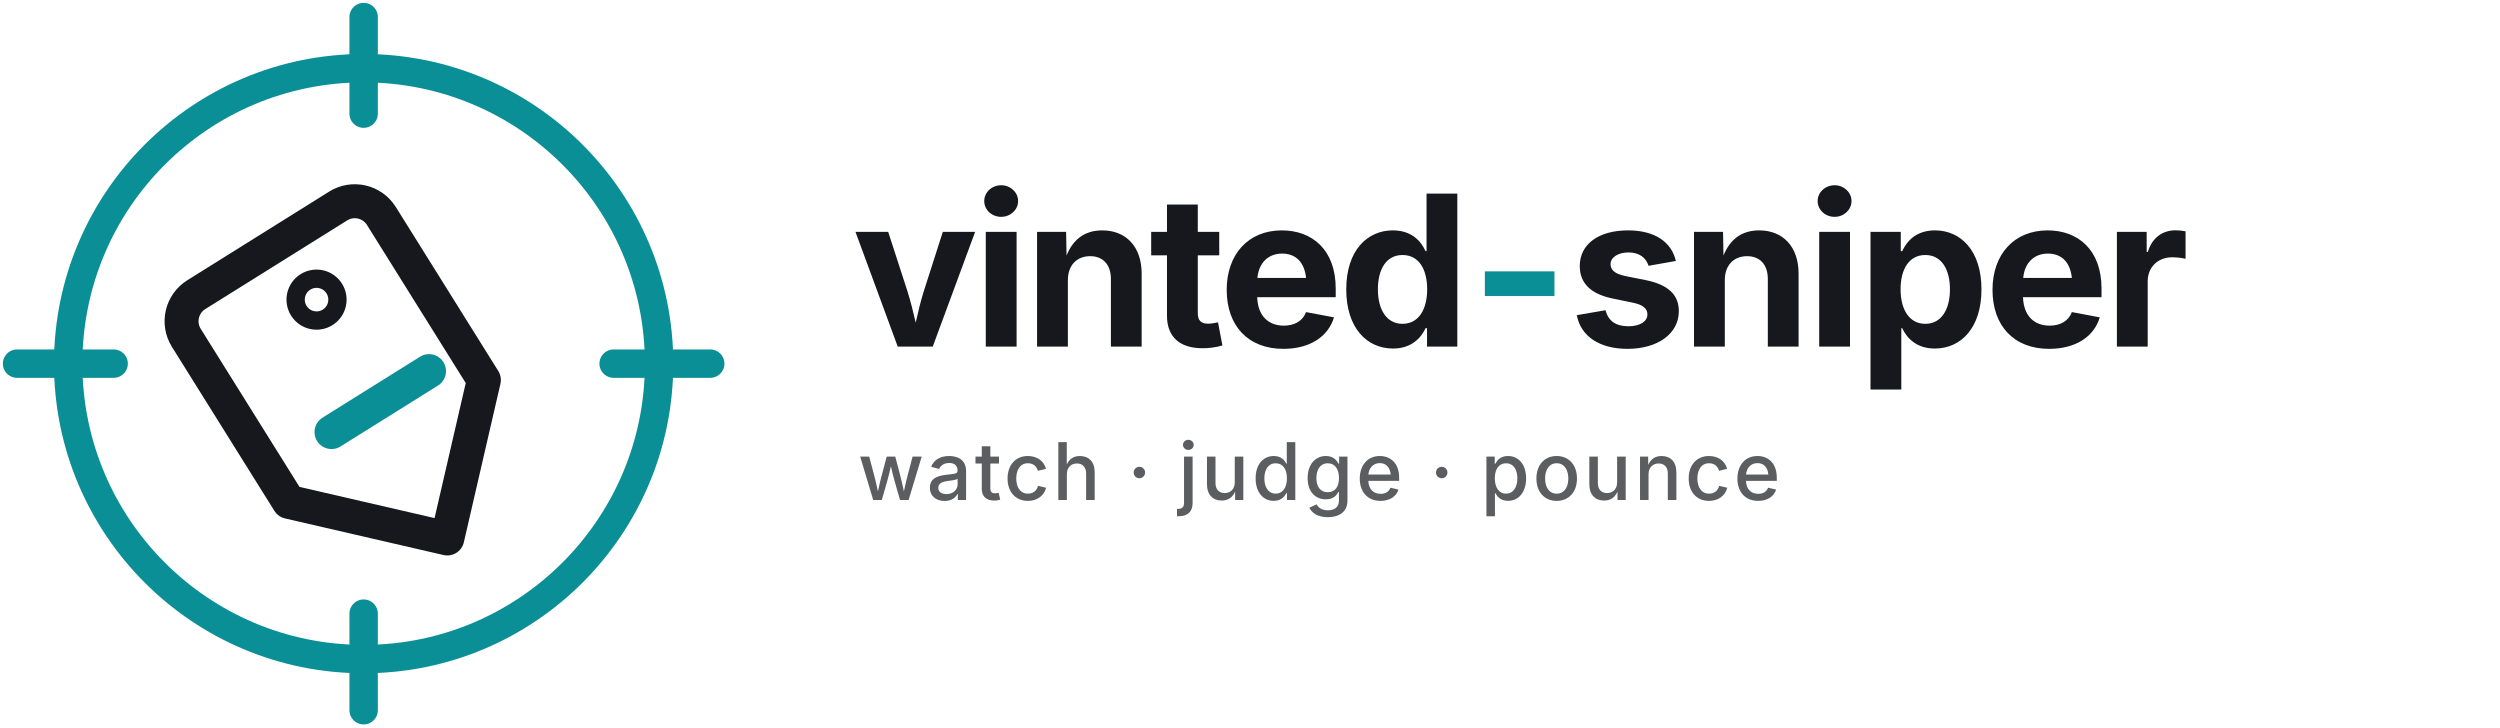
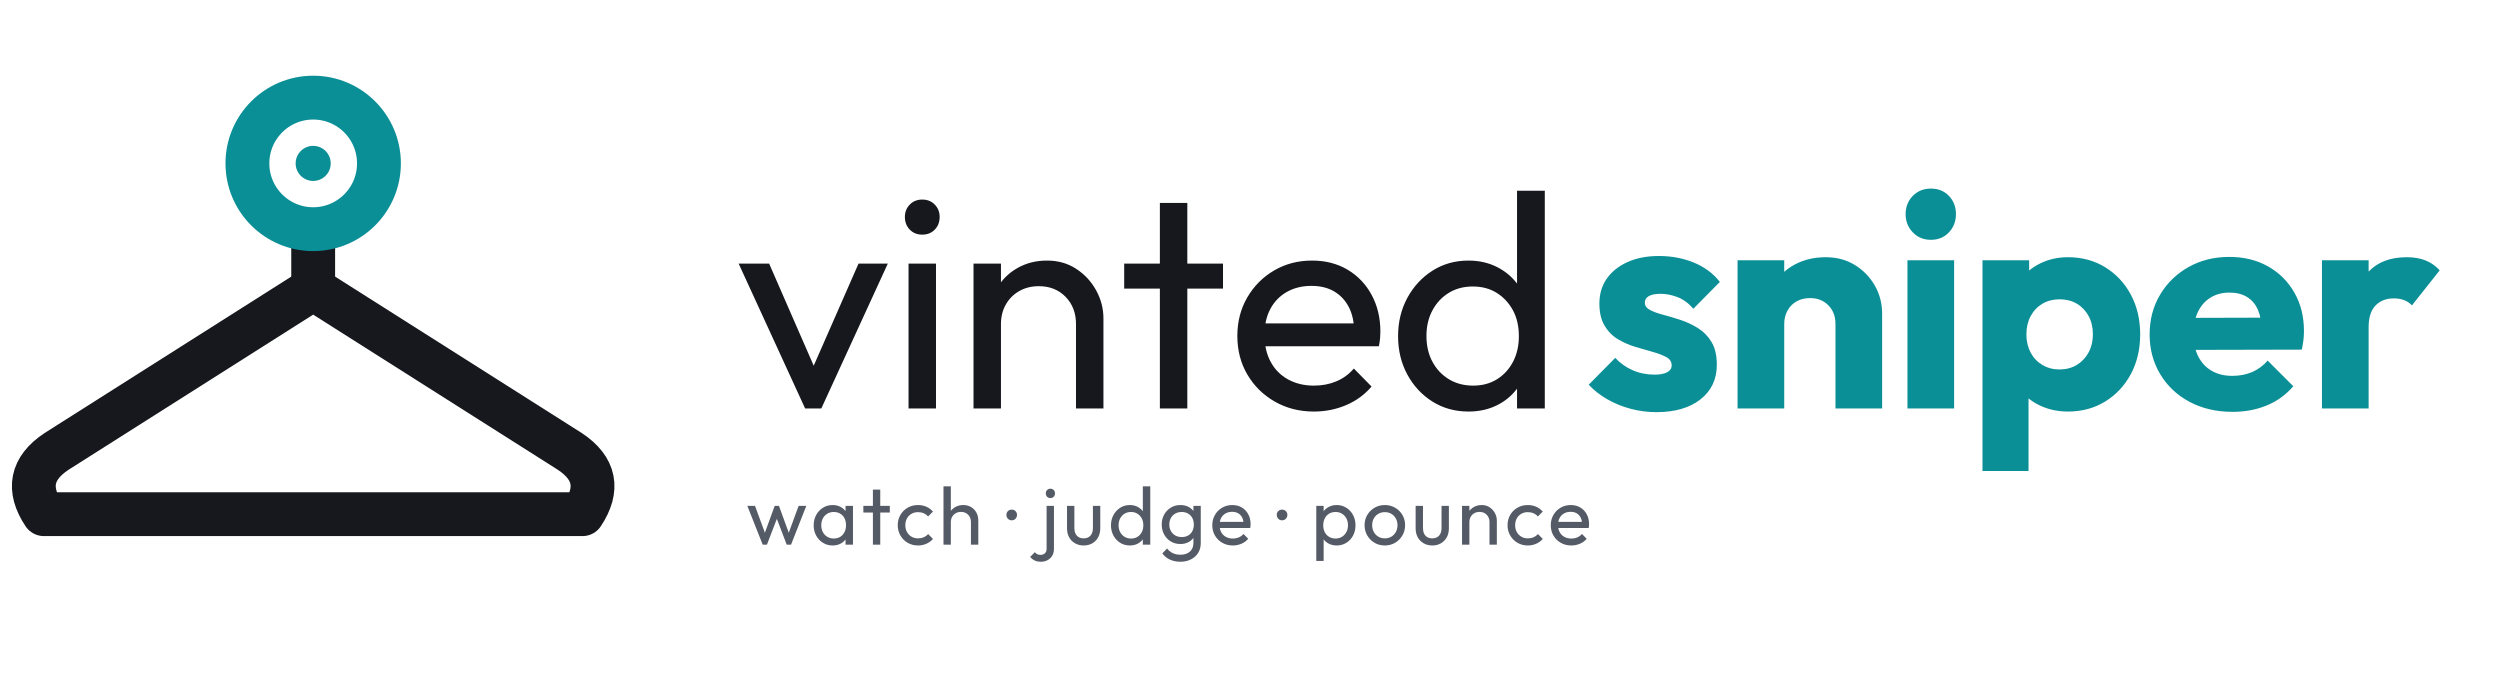
- <svg xmlns="http://www.w3.org/2000/svg" viewBox="0 0 880 256" width="880" height="256" role="img" aria-label="vinted-sniper">
-   <circle cx="128" cy="128" r="104" fill="none" stroke="#0B8F97" stroke-width="10" />
-   <g stroke="#0B8F97" stroke-width="10" stroke-linecap="round">
-     <path d="M128 6 v34" />
-     <path d="M128 216 v34" />
-     <path d="M6 128 h34" />
-     <path d="M216 128 h34" />
+ <svg xmlns="http://www.w3.org/2000/svg" viewBox="0 0 918 256" width="918" height="256" role="img" aria-label="vinted-sniper — watch · judge · pounce">
+   <g transform="translate(0 14) scale(2.3)" fill="none" stroke-linecap="round" stroke-linejoin="round">
+     <path d="M50 40 L9 66 Q3 70 7 76 L93 76 Q97 70 91 66 Z" stroke="#16181D" stroke-width="7" />
+     <path d="M50 40 V31" stroke="#16181D" stroke-width="7" />
+     <circle cx="50" cy="20" r="10.5" stroke="#0B8F97" stroke-width="7" />
+     <circle cx="50" cy="20" r="2.8" fill="#0B8F97" stroke="none" />
  </g>
-   <g transform="translate(128 132) rotate(-32) scale(.92)">
-     <path d="M-38 -60 h64 a12 12 0 0 1 12 12 v74 l-44 44 l-44 -44 v-74 a12 12 0 0 1 12 -12z" fill="none" stroke="#16181D" stroke-width="13" stroke-linejoin="round" />
-     <circle cx="0" cy="-34" r="8" fill="none" stroke="#16181D" stroke-width="7" />
-     <path d="M-22 12 h44" stroke="#0B8F97" stroke-width="13" stroke-linecap="round" />
-   </g>
-   <g transform="translate(300 0)" font-family="ui-sans-serif, system-ui, -apple-system, 'Segoe UI', Inter, sans-serif">
-     <text x="0" y="122" font-size="74" font-weight="700" fill="#16181D" letter-spacing="-2">vinted<tspan fill="#0B8F97">-</tspan>sniper</text>
-     <text x="2" y="176" font-size="28" font-weight="500" fill="#16181D" opacity=".7" letter-spacing="1">watch · judge · pounce</text>
-   </g>
+   <path d="M295.648 150.0 271.232 96.8H282.432L302.032 141.712H295.536L315.248 96.8H326.0L301.584 150.0ZM333.616 150.0V96.8H343.696V150.0ZM338.656 86.16Q335.856 86.16 334.064 84.312Q332.272 82.464 332.272 79.664Q332.272 76.976 334.064 75.128Q335.856 73.28 338.656 73.28Q341.456 73.28 343.248 75.128Q345.04 76.976 345.04 79.664Q345.04 82.464 343.248 84.312Q341.456 86.16 338.656 86.16ZM395.104 150.0V118.976Q395.104 112.928 391.296 109.008Q387.488 105.088 381.44 105.088Q377.408 105.088 374.272 106.88Q371.136 108.672 369.344 111.808Q367.552 114.944 367.552 118.976L363.408 116.624Q363.408 110.576 366.096 105.872Q368.784 101.168 373.6 98.424Q378.416 95.68 384.464 95.68Q390.512 95.68 395.16 98.704Q399.808 101.728 402.496 106.6Q405.184 111.472 405.184 116.96V150.0ZM357.472 150.0V96.8H367.552V150.0ZM425.904 150.0V74.512H435.984V150.0ZM412.8 105.984V96.8H449.088V105.984ZM482.464 151.12Q474.512 151.12 468.128 147.48Q461.744 143.84 458.048 137.568Q454.352 131.296 454.352 123.344Q454.352 115.504 457.992 109.232Q461.632 102.96 467.848 99.32Q474.064 95.68 481.792 95.68Q489.184 95.68 494.84 99.04Q500.496 102.4 503.688 108.336Q506.88 114.272 506.88 121.776Q506.88 122.896 506.768 124.184Q506.656 125.472 506.32 127.152H461.408V118.752H500.944L497.248 122.0Q497.248 116.624 495.344 112.872Q493.44 109.12 489.968 107.048Q486.496 104.976 481.568 104.976Q476.416 104.976 472.496 107.216Q468.576 109.456 466.448 113.488Q464.32 117.52 464.32 123.008Q464.32 128.608 466.56 132.808Q468.8 137.008 472.944 139.304Q477.088 141.6 482.464 141.6Q486.944 141.6 490.696 140.032Q494.448 138.464 497.136 135.328L503.632 141.936Q499.824 146.416 494.28 148.768Q488.736 151.12 482.464 151.12ZM539.248 151.12Q531.856 151.12 526.032 147.48Q520.208 143.84 516.792 137.568Q513.376 131.296 513.376 123.456Q513.376 115.616 516.792 109.344Q520.208 103.072 526.032 99.376Q531.856 95.68 539.248 95.68Q545.184 95.68 550.0 98.2Q554.816 100.72 557.784 105.144Q560.752 109.568 561.088 115.392V131.408Q560.752 137.12 557.84 141.6Q554.928 146.08 550.112 148.6Q545.296 151.12 539.248 151.12ZM540.928 141.6Q545.968 141.6 549.72 139.248Q553.472 136.896 555.6 132.808Q557.728 128.72 557.728 123.456Q557.728 117.968 555.544 113.936Q553.36 109.904 549.608 107.552Q545.856 105.2 540.816 105.2Q535.776 105.2 531.968 107.552Q528.16 109.904 525.976 113.992Q523.792 118.08 523.792 123.344Q523.792 128.72 525.976 132.808Q528.16 136.896 532.024 139.248Q535.888 141.6 540.928 141.6ZM567.248 150.0H557.056V135.664L558.96 122.672L557.056 109.792V70.032H567.248Z" fill="#16181D" />
+   <path d="M608.24 151.344Q603.424 151.344 598.776 150.112Q594.128 148.88 590.152 146.584Q586.176 144.288 583.376 141.264L593.12 131.408Q595.808 134.32 599.504 135.944Q603.2 137.568 607.568 137.568Q610.592 137.568 612.216 136.672Q613.84 135.776 613.84 134.208Q613.84 132.192 611.88 131.128Q609.92 130.064 606.896 129.224Q603.872 128.384 600.512 127.376Q597.152 126.368 594.128 124.576Q591.104 122.784 589.2 119.592Q587.296 116.4 587.296 111.472Q587.296 106.208 589.984 102.344Q592.672 98.48 597.6 96.24Q602.528 94.0 609.136 94.0Q616.08 94.0 621.96 96.408Q627.84 98.816 631.536 103.52L621.792 113.376Q619.216 110.352 616.024 109.12Q612.832 107.888 609.808 107.888Q606.896 107.888 605.44 108.728Q603.984 109.568 603.984 111.136Q603.984 112.816 605.888 113.824Q607.792 114.832 610.816 115.616Q613.84 116.4 617.2 117.52Q620.56 118.64 623.584 120.544Q626.608 122.448 628.512 125.64Q630.416 128.832 630.416 133.984Q630.416 141.936 624.424 146.64Q618.432 151.344 608.24 151.344ZM673.984 150.0V118.976Q673.984 114.72 671.352 112.088Q668.72 109.456 664.688 109.456Q661.888 109.456 659.76 110.632Q657.632 111.808 656.4 113.992Q655.168 116.176 655.168 118.976L648.56 115.728Q648.56 109.344 651.36 104.528Q654.16 99.712 659.144 97.08Q664.128 94.448 670.4 94.448Q676.448 94.448 681.096 97.304Q685.744 100.16 688.432 104.864Q691.12 109.568 691.12 115.168V150.0ZM638.032 150.0V95.568H655.168V150.0ZM700.416 150.0V95.568H717.552V150.0ZM709.04 88.064Q705.008 88.064 702.376 85.32Q699.744 82.576 699.744 78.656Q699.744 74.624 702.376 71.936Q705.008 69.248 709.04 69.248Q713.072 69.248 715.648 71.936Q718.224 74.624 718.224 78.656Q718.224 82.576 715.648 85.32Q713.072 88.064 709.04 88.064ZM759.328 151.12Q753.84 151.12 749.248 148.992Q744.656 146.864 741.744 143.112Q738.832 139.36 738.384 134.544V111.584Q738.832 106.768 741.744 102.848Q744.656 98.928 749.248 96.688Q753.84 94.448 759.328 94.448Q767.056 94.448 773.048 98.144Q779.04 101.84 782.456 108.224Q785.872 114.608 785.872 122.784Q785.872 130.96 782.456 137.344Q779.04 143.728 773.048 147.424Q767.056 151.12 759.328 151.12ZM727.968 172.96V95.568H745.104V109.568L742.304 122.784L744.88 136.0V172.96ZM756.192 135.664Q759.888 135.664 762.632 133.984Q765.376 132.304 766.944 129.392Q768.512 126.48 768.512 122.784Q768.512 118.976 766.944 116.064Q765.376 113.152 762.632 111.528Q759.888 109.904 756.304 109.904Q752.72 109.904 749.976 111.528Q747.232 113.152 745.664 116.064Q744.096 118.976 744.096 122.784Q744.096 126.48 745.608 129.392Q747.12 132.304 749.92 133.984Q752.72 135.664 756.192 135.664ZM819.808 151.232Q810.96 151.232 804.072 147.592Q797.184 143.952 793.264 137.456Q789.344 130.96 789.344 122.784Q789.344 114.608 793.208 108.168Q797.072 101.728 803.68 98.032Q810.288 94.336 818.576 94.336Q826.64 94.336 832.8 97.808Q838.96 101.28 842.488 107.44Q846.016 113.6 846.016 121.552Q846.016 123.008 845.848 124.632Q845.68 126.256 845.232 128.384L798.304 128.496V116.736L837.952 116.624L830.56 121.552Q830.448 116.848 829.104 113.768Q827.76 110.688 825.128 109.064Q822.496 107.44 818.688 107.44Q814.656 107.44 811.688 109.288Q808.72 111.136 807.096 114.496Q805.472 117.856 805.472 122.672Q805.472 127.488 807.208 130.904Q808.944 134.32 812.136 136.168Q815.328 138.016 819.696 138.016Q823.728 138.016 826.976 136.616Q830.224 135.216 832.688 132.416L842.096 141.824Q838.064 146.528 832.352 148.88Q826.64 151.232 819.808 151.232ZM852.624 150.0V95.568H869.76V150.0ZM869.76 120.096 862.592 114.496Q864.72 104.976 869.76 99.712Q874.8 94.448 883.76 94.448Q887.68 94.448 890.648 95.624Q893.616 96.8 895.856 99.264L885.664 112.144Q884.544 110.912 882.864 110.24Q881.184 109.568 879.056 109.568Q874.8 109.568 872.28 112.2Q869.76 114.832 869.76 120.096Z" fill="#0B8F97" />
+   <path d="M280.06 200.0 274.42 185.75H277.24L281.32 196.85H280.42L284.47 185.75H286.03L290.08 196.85H289.18L293.26 185.75H296.08L290.47 200.0H288.88L284.77 189.23H285.76L281.62 200.0ZM305.74 200.3Q303.79 200.3 302.2 199.325Q300.61 198.35 299.695 196.67Q298.78 194.99 298.78 192.89Q298.78 190.79 299.695 189.11Q300.61 187.43 302.185 186.44Q303.76 185.45 305.74 185.45Q307.36 185.45 308.635 186.125Q309.91 186.8 310.69 187.985Q311.47 189.17 311.56 190.73V195.02Q311.47 196.55 310.705 197.75Q309.94 198.95 308.665 199.625Q307.39 200.3 305.74 200.3ZM306.19 197.75Q308.2 197.75 309.43 196.385Q310.66 195.02 310.66 192.89Q310.66 191.42 310.105 190.325Q309.55 189.23 308.53 188.615Q307.51 188.0 306.16 188.0Q304.81 188.0 303.775 188.63Q302.74 189.26 302.155 190.355Q301.57 191.45 301.57 192.86Q301.57 194.3 302.155 195.395Q302.74 196.49 303.79 197.12Q304.84 197.75 306.19 197.75ZM310.48 200.0V196.16L310.99 192.68L310.48 189.23V185.75H313.21V200.0ZM320.53 200.0V179.78H323.23V200.0ZM317.02 188.21V185.75H326.74V188.21ZM337.09 200.3Q334.99 200.3 333.295 199.31Q331.6 198.32 330.625 196.625Q329.65 194.93 329.65 192.86Q329.65 190.76 330.625 189.08Q331.6 187.4 333.295 186.425Q334.99 185.45 337.09 185.45Q338.74 185.45 340.15 186.065Q341.56 186.68 342.58 187.85L340.78 189.65Q340.12 188.87 339.175 188.465Q338.23 188.06 337.09 188.06Q335.74 188.06 334.69 188.675Q333.64 189.29 333.04 190.37Q332.44 191.45 332.44 192.86Q332.44 194.27 333.04 195.35Q333.64 196.43 334.69 197.06Q335.74 197.69 337.09 197.69Q338.23 197.69 339.175 197.285Q340.12 196.88 340.81 196.1L342.58 197.9Q341.59 199.04 340.165 199.67Q338.74 200.3 337.09 200.3ZM356.53 200.0V191.69Q356.53 190.07 355.51 189.02Q354.49 187.97 352.87 187.97Q351.79 187.97 350.95 188.45Q350.11 188.93 349.63 189.77Q349.15 190.61 349.15 191.69L348.04 191.06Q348.04 189.44 348.76 188.18Q349.48 186.92 350.77 186.185Q352.06 185.45 353.68 185.45Q355.3 185.45 356.545 186.17Q357.79 186.89 358.51 188.18Q359.23 189.47 359.23 191.15V200.0ZM346.45 200.0V178.58H349.15V200.0ZM371.5 191.06Q370.66 191.06 370.105 190.475Q369.55 189.89 369.55 189.08Q369.55 188.24 370.105 187.685Q370.66 187.13 371.5 187.13Q372.34 187.13 372.895 187.685Q373.45 188.24 373.45 189.08Q373.45 189.89 372.895 190.475Q372.34 191.06 371.5 191.06ZM382.27 206.27Q380.89 206.27 379.945 205.82Q379 205.37 378.25 204.53L379.99 202.76Q380.41 203.27 380.905 203.51Q381.4 203.75 382.09 203.75Q382.99 203.75 383.65 203.195Q384.31 202.64 384.31 201.53V185.75H387.01V201.5Q387.01 203.06 386.35 204.11Q385.69 205.16 384.61 205.715Q383.53 206.27 382.27 206.27ZM385.69 182.9Q384.97 182.9 384.49 182.405Q384.01 181.91 384.01 181.16Q384.01 180.44 384.49 179.945Q384.97 179.45 385.69 179.45Q386.44 179.45 386.92 179.945Q387.4 180.44 387.4 181.16Q387.4 181.91 386.92 182.405Q386.44 182.9 385.69 182.9ZM397.93 200.3Q396.16 200.3 394.765 199.505Q393.37 198.71 392.59 197.3Q391.81 195.89 391.81 194.03V185.75H394.51V193.91Q394.51 195.08 394.915 195.935Q395.32 196.79 396.1 197.24Q396.88 197.69 397.93 197.69Q399.52 197.69 400.42 196.685Q401.32 195.68 401.32 193.91V185.75H404.02V194.03Q404.02 195.89 403.24 197.3Q402.46 198.71 401.095 199.505Q399.73 200.3 397.93 200.3ZM414.88 200.3Q412.9 200.3 411.34 199.325Q409.78 198.35 408.865 196.67Q407.95 194.99 407.95 192.89Q407.95 190.79 408.865 189.11Q409.78 187.43 411.34 186.44Q412.9 185.45 414.88 185.45Q416.47 185.45 417.76 186.125Q419.05 186.8 419.845 187.985Q420.64 189.17 420.73 190.73V195.02Q420.64 196.55 419.86 197.75Q419.08 198.95 417.79 199.625Q416.5 200.3 414.88 200.3ZM415.33 197.75Q416.68 197.75 417.685 197.12Q418.69 196.49 419.26 195.395Q419.83 194.3 419.83 192.89Q419.83 191.42 419.245 190.34Q418.66 189.26 417.655 188.63Q416.65 188.0 415.3 188.0Q413.95 188.0 412.93 188.63Q411.91 189.26 411.325 190.355Q410.74 191.45 410.74 192.86Q410.74 194.3 411.325 195.395Q411.91 196.49 412.945 197.12Q413.98 197.75 415.33 197.75ZM422.38 200.0H419.65V196.16L420.16 192.68L419.65 189.23V178.58H422.38ZM433.42 206.27Q431.23 206.27 429.535 205.46Q427.84 204.65 426.82 203.18L428.56 201.41Q429.43 202.52 430.63 203.105Q431.83 203.69 433.48 203.69Q435.67 203.69 436.945 202.535Q438.22 201.38 438.22 199.43V195.89L438.7 192.68L438.22 189.5V185.75H440.92V199.43Q440.92 201.47 439.975 203.0Q439.03 204.53 437.335 205.4Q435.64 206.27 433.42 206.27ZM433.42 199.76Q431.47 199.76 429.925 198.83Q428.38 197.9 427.48 196.265Q426.58 194.63 426.58 192.59Q426.58 190.55 427.48 188.945Q428.38 187.34 429.925 186.395Q431.47 185.45 433.42 185.45Q435.1 185.45 436.39 186.11Q437.68 186.77 438.445 187.955Q439.21 189.14 439.27 190.73V194.51Q439.18 196.07 438.415 197.255Q437.65 198.44 436.36 199.1Q435.07 199.76 433.42 199.76ZM433.96 197.21Q435.28 197.21 436.285 196.64Q437.29 196.07 437.83 195.035Q438.37 194.0 438.37 192.62Q438.37 191.24 437.815 190.205Q437.26 189.17 436.27 188.585Q435.28 188.0 433.93 188.0Q432.58 188.0 431.56 188.585Q430.54 189.17 429.955 190.205Q429.37 191.24 429.37 192.59Q429.37 193.94 429.955 194.99Q430.54 196.04 431.575 196.625Q432.61 197.21 433.96 197.21ZM452.68 200.3Q450.55 200.3 448.84 199.325Q447.13 198.35 446.14 196.67Q445.15 194.99 445.15 192.86Q445.15 190.76 446.125 189.08Q447.1 187.4 448.765 186.425Q450.43 185.45 452.5 185.45Q454.48 185.45 455.995 186.35Q457.51 187.25 458.365 188.84Q459.22 190.43 459.22 192.44Q459.22 192.74 459.19 193.085Q459.16 193.43 459.07 193.88H447.04V191.63H457.63L456.64 192.5Q456.64 191.06 456.13 190.055Q455.62 189.05 454.69 188.495Q453.76 187.94 452.44 187.94Q451.06 187.94 450.01 188.54Q448.96 189.14 448.39 190.22Q447.82 191.3 447.82 192.77Q447.82 194.27 448.42 195.395Q449.02 196.52 450.13 197.135Q451.24 197.75 452.68 197.75Q453.88 197.75 454.885 197.33Q455.89 196.91 456.61 196.07L458.35 197.84Q457.33 199.04 455.845 199.67Q454.36 200.3 452.68 200.3ZM470.77 191.06Q469.93 191.06 469.375 190.475Q468.82 189.89 468.82 189.08Q468.82 188.24 469.375 187.685Q469.93 187.13 470.77 187.13Q471.61 187.13 472.165 187.685Q472.72 188.24 472.72 189.08Q472.72 189.89 472.165 190.475Q471.61 191.06 470.77 191.06ZM490.84 200.3Q489.22 200.3 487.915 199.625Q486.61 198.95 485.83 197.75Q485.05 196.55 484.96 195.02V190.73Q485.05 189.17 485.845 187.985Q486.64 186.8 487.945 186.125Q489.25 185.45 490.84 185.45Q492.79 185.45 494.365 186.44Q495.94 187.43 496.84 189.11Q497.74 190.79 497.74 192.89Q497.74 194.99 496.84 196.67Q495.94 198.35 494.365 199.325Q492.79 200.3 490.84 200.3ZM483.34 205.97V185.75H486.04V189.5L485.53 192.95L486.04 196.43V205.97ZM490.39 197.75Q491.74 197.75 492.76 197.12Q493.78 196.49 494.38 195.395Q494.98 194.3 494.98 192.86Q494.98 191.45 494.38 190.34Q493.78 189.23 492.76 188.615Q491.74 188.0 490.42 188.0Q489.07 188.0 488.05 188.615Q487.03 189.23 486.46 190.34Q485.89 191.45 485.89 192.89Q485.89 194.3 486.445 195.395Q487 196.49 488.035 197.12Q489.07 197.75 490.39 197.75ZM508.51 200.3Q506.41 200.3 504.73 199.31Q503.05 198.32 502.06 196.625Q501.07 194.93 501.07 192.83Q501.07 190.76 502.06 189.095Q503.05 187.43 504.73 186.44Q506.41 185.45 508.51 185.45Q510.58 185.45 512.275 186.425Q513.97 187.4 514.96 189.08Q515.95 190.76 515.95 192.83Q515.95 194.93 514.96 196.625Q513.97 198.32 512.275 199.31Q510.58 200.3 508.51 200.3ZM508.51 197.69Q509.86 197.69 510.91 197.06Q511.96 196.43 512.56 195.335Q513.16 194.24 513.16 192.83Q513.16 191.45 512.545 190.37Q511.93 189.29 510.895 188.675Q509.86 188.06 508.51 188.06Q507.16 188.06 506.11 188.675Q505.06 189.29 504.46 190.37Q503.86 191.45 503.86 192.83Q503.86 194.24 504.46 195.335Q505.06 196.43 506.11 197.06Q507.16 197.69 508.51 197.69ZM525.94 200.3Q524.17 200.3 522.775 199.505Q521.38 198.71 520.6 197.3Q519.82 195.89 519.82 194.03V185.75H522.52V193.91Q522.52 195.08 522.925 195.935Q523.33 196.79 524.11 197.24Q524.89 197.69 525.94 197.69Q527.53 197.69 528.43 196.685Q529.33 195.68 529.33 193.91V185.75H532.03V194.03Q532.03 195.89 531.25 197.3Q530.47 198.71 529.105 199.505Q527.74 200.3 525.94 200.3ZM546.94 200.0V191.69Q546.94 190.07 545.92 189.02Q544.9 187.97 543.28 187.97Q542.2 187.97 541.36 188.45Q540.52 188.93 540.04 189.77Q539.56 190.61 539.56 191.69L538.45 191.06Q538.45 189.44 539.17 188.18Q539.89 186.92 541.18 186.185Q542.47 185.45 544.09 185.45Q545.71 185.45 546.955 186.26Q548.2 187.07 548.92 188.375Q549.64 189.68 549.64 191.15V200.0ZM536.86 200.0V185.75H539.56V200.0ZM561.01 200.3Q558.91 200.3 557.215 199.31Q555.52 198.32 554.545 196.625Q553.57 194.93 553.57 192.86Q553.57 190.76 554.545 189.08Q555.52 187.4 557.215 186.425Q558.91 185.45 561.01 185.45Q562.66 185.45 564.07 186.065Q565.48 186.68 566.5 187.85L564.7 189.65Q564.04 188.87 563.095 188.465Q562.15 188.06 561.01 188.06Q559.66 188.06 558.61 188.675Q557.56 189.29 556.96 190.37Q556.36 191.45 556.36 192.86Q556.36 194.27 556.96 195.35Q557.56 196.43 558.61 197.06Q559.66 197.69 561.01 197.69Q562.15 197.69 563.095 197.285Q564.04 196.88 564.73 196.1L566.5 197.9Q565.51 199.04 564.085 199.67Q562.66 200.3 561.01 200.3ZM576.97 200.3Q574.84 200.3 573.13 199.325Q571.42 198.35 570.43 196.67Q569.44 194.99 569.44 192.86Q569.44 190.76 570.415 189.08Q571.39 187.4 573.055 186.425Q574.72 185.45 576.79 185.45Q578.77 185.45 580.285 186.35Q581.8 187.25 582.655 188.84Q583.51 190.43 583.51 192.44Q583.51 192.74 583.48 193.085Q583.45 193.43 583.36 193.88H571.33V191.63H581.92L580.93 192.5Q580.93 191.06 580.42 190.055Q579.91 189.05 578.98 188.495Q578.05 187.94 576.73 187.94Q575.35 187.94 574.3 188.54Q573.25 189.14 572.68 190.22Q572.11 191.3 572.11 192.77Q572.11 194.27 572.71 195.395Q573.31 196.52 574.42 197.135Q575.53 197.75 576.97 197.75Q578.17 197.75 579.175 197.33Q580.18 196.91 580.9 196.07L582.64 197.84Q581.62 199.04 580.135 199.67Q578.65 200.3 576.97 200.3Z" fill="#545B66" />
</svg>
